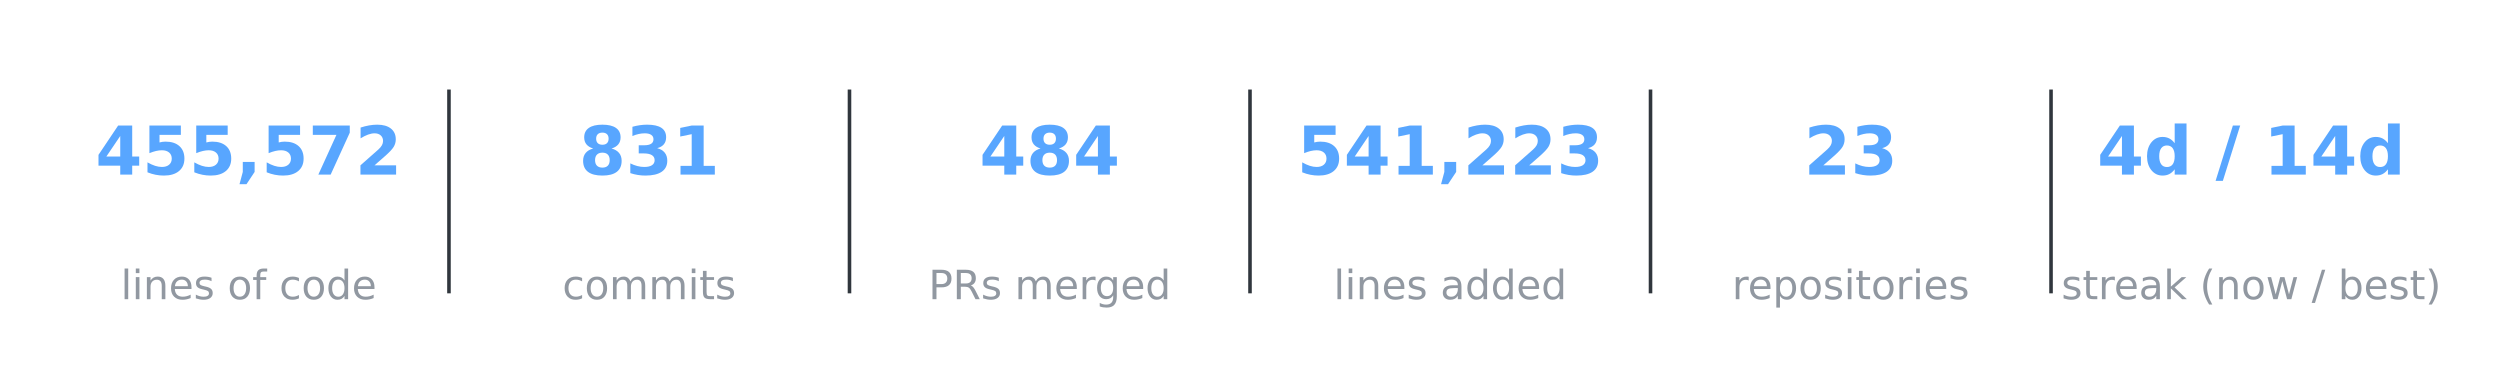
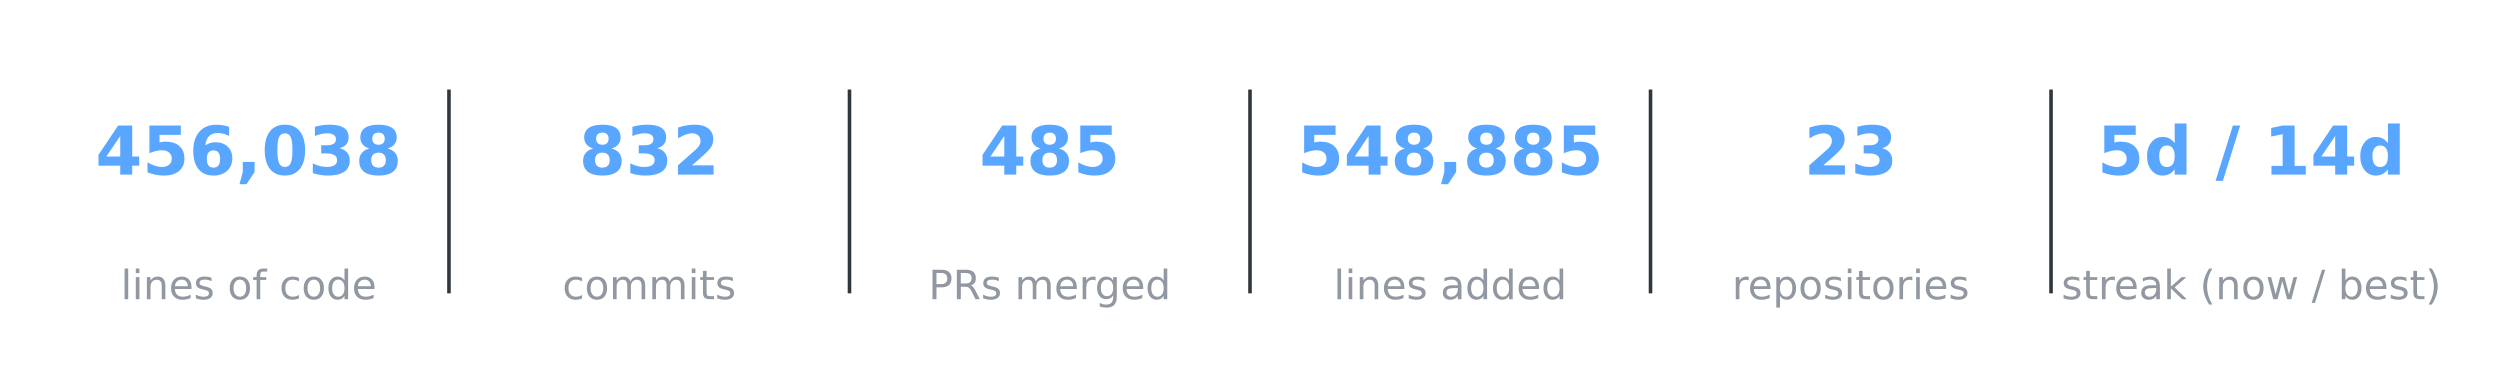
<svg xmlns="http://www.w3.org/2000/svg" xmlns:xlink="http://www.w3.org/1999/xlink" width="557.28pt" height="85.356pt" viewBox="0 0 557.28 85.356" version="1.1">
  <defs>
    <style type="text/css">*{stroke-linejoin: round; stroke-linecap: butt}</style>
  </defs>
  <g id="figure_1">
    <g id="patch_1">
      <path d="M 0 85.356  L 557.28 85.356  L 557.28 -0  L 0 -0  L 0 85.356  z " style="fill: none; opacity: 0" />
    </g>
    <g id="axes_1">
      <g id="line2d_1">
-         <path d="M 100.08 64.993  L 100.08 20.363  " clip-path="url(#pe85da60377)" style="fill: none; stroke: #30363d; stroke-width: 0.8; stroke-linecap: square" />
+         <path d="M 100.08 64.993  L 100.08 20.363  " clip-path="url(#pe4aff4c9ce)" style="fill: none; stroke: #30363d; stroke-width: 0.8; stroke-linecap: square" />
      </g>
      <g id="line2d_2">
-         <path d="M 189.36 64.993  L 189.36 20.363  " clip-path="url(#pe85da60377)" style="fill: none; stroke: #30363d; stroke-width: 0.8; stroke-linecap: square" />
+         <path d="M 189.36 64.993  L 189.36 20.363  " clip-path="url(#pe4aff4c9ce)" style="fill: none; stroke: #30363d; stroke-width: 0.8; stroke-linecap: square" />
      </g>
      <g id="line2d_3">
-         <path d="M 278.64 64.993  L 278.64 20.363  " clip-path="url(#pe85da60377)" style="fill: none; stroke: #30363d; stroke-width: 0.8; stroke-linecap: square" />
+         <path d="M 278.64 64.993  L 278.64 20.363  " clip-path="url(#pe4aff4c9ce)" style="fill: none; stroke: #30363d; stroke-width: 0.8; stroke-linecap: square" />
      </g>
      <g id="line2d_4">
-         <path d="M 367.92 64.993  L 367.92 20.363  " clip-path="url(#pe85da60377)" style="fill: none; stroke: #30363d; stroke-width: 0.8; stroke-linecap: square" />
+         <path d="M 367.92 64.993  L 367.92 20.363  " clip-path="url(#pe4aff4c9ce)" style="fill: none; stroke: #30363d; stroke-width: 0.8; stroke-linecap: square" />
      </g>
      <g id="line2d_5">
-         <path d="M 457.2 64.993  L 457.2 20.363  " clip-path="url(#pe85da60377)" style="fill: none; stroke: #30363d; stroke-width: 0.8; stroke-linecap: square" />
+         <path d="M 457.2 64.993  L 457.2 20.363  " clip-path="url(#pe4aff4c9ce)" style="fill: none; stroke: #30363d; stroke-width: 0.8; stroke-linecap: square" />
      </g>
      <g id="text_1">
        <g style="fill: #58a6ff" transform="translate(21.28102 38.92376) scale(0.15 -0.15)">
          <defs>
            <path id="DejaVuSans-Bold-17" d="M 2356 3675  L 1038 1722  L 2356 1722  L 2356 3675  z M 2156 4666  L 3494 4666  L 3494 1722  L 4159 1722  L 4159 850  L 3494 850  L 3494 0  L 2356 0  L 2356 850  L 288 850  L 288 1881  L 2156 4666  z " transform="scale(0.015625)" />
            <path id="DejaVuSans-Bold-18" d="M 678 4666  L 3669 4666  L 3669 3781  L 1638 3781  L 1638 3059  Q 1775 3097 1914 3117  Q 2053 3138 2203 3138  Q 3056 3138 3531 2711  Q 4006 2284 4006 1522  Q 4006 766 3489 337  Q 2972 -91 2053 -91  Q 1656 -91 1267 -14  Q 878 63 494 219  L 494 1166  Q 875 947 1217 837  Q 1559 728 1863 728  Q 2300 728 2551 942  Q 2803 1156 2803 1522  Q 2803 1891 2551 2103  Q 2300 2316 1863 2316  Q 1603 2316 1309 2248  Q 1016 2181 678 2041  L 678 4666  z " transform="scale(0.015625)" />
+             <path id="DejaVuSans-Bold-19" d="M 2316 2303  Q 2000 2303 1842 2098  Q 1684 1894 1684 1484  Q 1684 1075 1842 870  Q 2000 666 2316 666  Q 2634 666 2792 870  Q 2950 1075 2950 1484  Q 2950 1894 2792 2098  Q 2634 2303 2316 2303  z M 3803 4544  L 3803 3681  Q 3506 3822 3243 3889  Q 2981 3956 2731 3956  Q 2194 3956 1894 3657  Q 1594 3359 1544 2772  Q 1750 2925 1990 3001  Q 2231 3078 2516 3078  Q 3231 3078 3670 2659  Q 4109 2241 4109 1563  Q 4109 813 3618 361  Q 3128 -91 2303 -91  Q 1394 -91 895 523  Q 397 1138 397 2266  Q 397 3422 980 4083  Q 1563 4744 2578 4744  Q 2900 4744 3203 4694  Q 3506 4644 3803 4544  z " transform="scale(0.015625)" />
            <path id="DejaVuSans-Bold-f" d="M 653 1209  L 1778 1209  L 1778 256  L 1006 -909  L 341 -909  L 653 256  L 653 1209  z " transform="scale(0.015625)" />
-             <path id="DejaVuSans-Bold-1a" d="M 428 4666  L 3944 4666  L 3944 3988  L 2125 0  L 953 0  L 2675 3781  L 428 3781  L 428 4666  z " transform="scale(0.015625)" />
-             <path id="DejaVuSans-Bold-15" d="M 1844 884  L 3897 884  L 3897 0  L 506 0  L 506 884  L 2209 2388  Q 2438 2594 2547 2791  Q 2656 2988 2656 3200  Q 2656 3528 2436 3728  Q 2216 3928 1850 3928  Q 1569 3928 1234 3808  Q 900 3688 519 3450  L 519 4475  Q 925 4609 1322 4679  Q 1719 4750 2100 4750  Q 2938 4750 3402 4381  Q 3866 4013 3866 3353  Q 3866 2972 3669 2642  Q 3472 2313 2841 1759  L 1844 884  z " transform="scale(0.015625)" />
+             <path id="DejaVuSans-Bold-13" d="M 2944 2338  Q 2944 3213 2780 3570  Q 2616 3928 2228 3928  Q 1841 3928 1675 3570  Q 1509 3213 1509 2338  Q 1509 1453 1675 1090  Q 1841 728 2228 728  Q 2613 728 2778 1090  Q 2944 1453 2944 2338  z M 4147 2328  Q 4147 1169 3647 539  Q 3147 -91 2228 -91  Q 1306 -91 806 539  Q 306 1169 306 2328  Q 306 3491 806 4120  Q 1306 4750 2228 4750  Q 3147 4750 3647 4120  Q 4147 3491 4147 2328  z " transform="scale(0.015625)" />
+             <path id="DejaVuSans-Bold-16" d="M 2981 2516  Q 3453 2394 3698 2092  Q 3944 1791 3944 1325  Q 3944 631 3412 270  Q 2881 -91 1863 -91  Q 1503 -91 1142 -33  Q 781 25 428 141  L 428 1069  Q 766 900 1098 814  Q 1431 728 1753 728  Q 2231 728 2486 893  Q 2741 1059 2741 1369  Q 2741 1688 2480 1852  Q 2219 2016 1709 2016  L 1228 2016  L 1228 2791  L 1734 2791  Q 2188 2791 2409 2933  Q 2631 3075 2631 3366  Q 2631 3634 2415 3781  Q 2200 3928 1806 3928  Q 1516 3928 1219 3862  Q 922 3797 628 3669  L 628 4550  Q 984 4650 1334 4700  Q 1684 4750 2022 4750  Q 2931 4750 3382 4451  Q 3834 4153 3834 3553  Q 3834 3144 3618 2883  Q 3403 2622 2981 2516  z " transform="scale(0.015625)" />
+             <path id="DejaVuSans-Bold-1b" d="M 2228 2088  Q 1891 2088 1709 1903  Q 1528 1719 1528 1375  Q 1528 1031 1709 848  Q 1891 666 2228 666  Q 2563 666 2741 848  Q 2919 1031 2919 1375  Q 2919 1722 2741 1905  Q 2563 2088 2228 2088  z M 1350 2484  Q 925 2613 709 2878  Q 494 3144 494 3541  Q 494 4131 934 4440  Q 1375 4750 2228 4750  Q 3075 4750 3515 4442  Q 3956 4134 3956 3541  Q 3956 3144 3739 2878  Q 3522 2613 3097 2484  Q 3572 2353 3814 2058  Q 4056 1763 4056 1313  Q 4056 619 3595 264  Q 3134 -91 2228 -91  Q 1319 -91 855 264  Q 391 619 391 1313  Q 391 1763 633 2058  Q 875 2353 1350 2484  z M 1631 3419  Q 1631 3141 1786 2991  Q 1941 2841 2228 2841  Q 2509 2841 2662 2991  Q 2816 3141 2816 3419  Q 2816 3697 2662 3845  Q 2509 3994 2228 3994  Q 1941 3994 1786 3844  Q 1631 3694 1631 3419  z " transform="scale(0.015625)" />
          </defs>
          <use xlink:href="#DejaVuSans-Bold-17" />
          <use xlink:href="#DejaVuSans-Bold-18" transform="translate(69.57812 0)" />
-           <use xlink:href="#DejaVuSans-Bold-18" transform="translate(139.1562 0)" />
+           <use xlink:href="#DejaVuSans-Bold-19" transform="translate(139.1562 0)" />
          <use xlink:href="#DejaVuSans-Bold-f" transform="translate(208.7344 0)" />
-           <use xlink:href="#DejaVuSans-Bold-18" transform="translate(246.7188 0)" />
-           <use xlink:href="#DejaVuSans-Bold-1a" transform="translate(316.2969 0)" />
-           <use xlink:href="#DejaVuSans-Bold-15" transform="translate(385.875 0)" />
+           <use xlink:href="#DejaVuSans-Bold-13" transform="translate(246.7188 0)" />
+           <use xlink:href="#DejaVuSans-Bold-16" transform="translate(316.2969 0)" />
+           <use xlink:href="#DejaVuSans-Bold-1b" transform="translate(385.875 0)" />
        </g>
      </g>
      <g id="text_2">
        <g style="fill: #9198a1" transform="translate(26.92336 66.69328) scale(0.09 -0.09)">
          <defs>
            <path id="DejaVuSans-4f" d="M 603 4863  L 1178 4863  L 1178 0  L 603 0  L 603 4863  z " transform="scale(0.015625)" />
            <path id="DejaVuSans-4c" d="M 603 3500  L 1178 3500  L 1178 0  L 603 0  L 603 3500  z M 603 4863  L 1178 4863  L 1178 4134  L 603 4134  L 603 4863  z " transform="scale(0.015625)" />
            <path id="DejaVuSans-51" d="M 3513 2113  L 3513 0  L 2938 0  L 2938 2094  Q 2938 2591 2744 2837  Q 2550 3084 2163 3084  Q 1697 3084 1428 2787  Q 1159 2491 1159 1978  L 1159 0  L 581 0  L 581 3500  L 1159 3500  L 1159 2956  Q 1366 3272 1645 3428  Q 1925 3584 2291 3584  Q 2894 3584 3203 3211  Q 3513 2838 3513 2113  z " transform="scale(0.015625)" />
            <path id="DejaVuSans-48" d="M 3597 1894  L 3597 1613  L 953 1613  Q 991 1019 1311 708  Q 1631 397 2203 397  Q 2534 397 2845 478  Q 3156 559 3463 722  L 3463 178  Q 3153 47 2828 -22  Q 2503 -91 2169 -91  Q 1331 -91 842 396  Q 353 884 353 1716  Q 353 2575 817 3079  Q 1281 3584 2069 3584  Q 2775 3584 3186 3129  Q 3597 2675 3597 1894  z M 3022 2063  Q 3016 2534 2758 2815  Q 2500 3097 2075 3097  Q 1594 3097 1305 2825  Q 1016 2553 972 2059  L 3022 2063  z " transform="scale(0.015625)" />
            <path id="DejaVuSans-56" d="M 2834 3397  L 2834 2853  Q 2591 2978 2328 3040  Q 2066 3103 1784 3103  Q 1356 3103 1142 2972  Q 928 2841 928 2578  Q 928 2378 1081 2264  Q 1234 2150 1697 2047  L 1894 2003  Q 2506 1872 2764 1633  Q 3022 1394 3022 966  Q 3022 478 2636 193  Q 2250 -91 1575 -91  Q 1294 -91 989 -36  Q 684 19 347 128  L 347 722  Q 666 556 975 473  Q 1284 391 1588 391  Q 1994 391 2212 530  Q 2431 669 2431 922  Q 2431 1156 2273 1281  Q 2116 1406 1581 1522  L 1381 1569  Q 847 1681 609 1914  Q 372 2147 372 2553  Q 372 3047 722 3315  Q 1072 3584 1716 3584  Q 2034 3584 2315 3537  Q 2597 3491 2834 3397  z " transform="scale(0.015625)" />
            <path id="DejaVuSans-3" transform="scale(0.015625)" />
            <path id="DejaVuSans-52" d="M 1959 3097  Q 1497 3097 1228 2736  Q 959 2375 959 1747  Q 959 1119 1226 758  Q 1494 397 1959 397  Q 2419 397 2687 759  Q 2956 1122 2956 1747  Q 2956 2369 2687 2733  Q 2419 3097 1959 3097  z M 1959 3584  Q 2709 3584 3137 3096  Q 3566 2609 3566 1747  Q 3566 888 3137 398  Q 2709 -91 1959 -91  Q 1206 -91 779 398  Q 353 888 353 1747  Q 353 2609 779 3096  Q 1206 3584 1959 3584  z " transform="scale(0.015625)" />
            <path id="DejaVuSans-49" d="M 2375 4863  L 2375 4384  L 1825 4384  Q 1516 4384 1395 4259  Q 1275 4134 1275 3809  L 1275 3500  L 2222 3500  L 2222 3053  L 1275 3053  L 1275 0  L 697 0  L 697 3053  L 147 3053  L 147 3500  L 697 3500  L 697 3744  Q 697 4328 969 4595  Q 1241 4863 1831 4863  L 2375 4863  z " transform="scale(0.015625)" />
            <path id="DejaVuSans-46" d="M 3122 3366  L 3122 2828  Q 2878 2963 2633 3030  Q 2388 3097 2138 3097  Q 1578 3097 1268 2742  Q 959 2388 959 1747  Q 959 1106 1268 751  Q 1578 397 2138 397  Q 2388 397 2633 464  Q 2878 531 3122 666  L 3122 134  Q 2881 22 2623 -34  Q 2366 -91 2075 -91  Q 1284 -91 818 406  Q 353 903 353 1747  Q 353 2603 823 3093  Q 1294 3584 2113 3584  Q 2378 3584 2631 3529  Q 2884 3475 3122 3366  z " transform="scale(0.015625)" />
            <path id="DejaVuSans-47" d="M 2906 2969  L 2906 4863  L 3481 4863  L 3481 0  L 2906 0  L 2906 525  Q 2725 213 2448 61  Q 2172 -91 1784 -91  Q 1150 -91 751 415  Q 353 922 353 1747  Q 353 2572 751 3078  Q 1150 3584 1784 3584  Q 2172 3584 2448 3432  Q 2725 3281 2906 2969  z M 947 1747  Q 947 1113 1208 752  Q 1469 391 1925 391  Q 2381 391 2643 752  Q 2906 1113 2906 1747  Q 2906 2381 2643 2742  Q 2381 3103 1925 3103  Q 1469 3103 1208 2742  Q 947 2381 947 1747  z " transform="scale(0.015625)" />
          </defs>
          <use xlink:href="#DejaVuSans-4f" />
          <use xlink:href="#DejaVuSans-4c" transform="translate(27.78125 0)" />
          <use xlink:href="#DejaVuSans-51" transform="translate(55.5625 0)" />
          <use xlink:href="#DejaVuSans-48" transform="translate(118.9375 0)" />
          <use xlink:href="#DejaVuSans-56" transform="translate(180.4688 0)" />
          <use xlink:href="#DejaVuSans-3" transform="translate(232.5625 0)" />
          <use xlink:href="#DejaVuSans-52" transform="translate(264.3438 0)" />
          <use xlink:href="#DejaVuSans-49" transform="translate(325.5312 0)" />
          <use xlink:href="#DejaVuSans-3" transform="translate(360.7344 0)" />
          <use xlink:href="#DejaVuSans-46" transform="translate(392.5156 0)" />
          <use xlink:href="#DejaVuSans-52" transform="translate(447.5 0)" />
          <use xlink:href="#DejaVuSans-47" transform="translate(508.6875 0)" />
          <use xlink:href="#DejaVuSans-48" transform="translate(572.1719 0)" />
        </g>
      </g>
      <g id="text_3">
        <g style="fill: #58a6ff" transform="translate(129.0649 38.92376) scale(0.15 -0.15)">
          <defs>
-             <path id="DejaVuSans-Bold-1b" d="M 2228 2088  Q 1891 2088 1709 1903  Q 1528 1719 1528 1375  Q 1528 1031 1709 848  Q 1891 666 2228 666  Q 2563 666 2741 848  Q 2919 1031 2919 1375  Q 2919 1722 2741 1905  Q 2563 2088 2228 2088  z M 1350 2484  Q 925 2613 709 2878  Q 494 3144 494 3541  Q 494 4131 934 4440  Q 1375 4750 2228 4750  Q 3075 4750 3515 4442  Q 3956 4134 3956 3541  Q 3956 3144 3739 2878  Q 3522 2613 3097 2484  Q 3572 2353 3814 2058  Q 4056 1763 4056 1313  Q 4056 619 3595 264  Q 3134 -91 2228 -91  Q 1319 -91 855 264  Q 391 619 391 1313  Q 391 1763 633 2058  Q 875 2353 1350 2484  z M 1631 3419  Q 1631 3141 1786 2991  Q 1941 2841 2228 2841  Q 2509 2841 2662 2991  Q 2816 3141 2816 3419  Q 2816 3697 2662 3845  Q 2509 3994 2228 3994  Q 1941 3994 1786 3844  Q 1631 3694 1631 3419  z " transform="scale(0.015625)" />
-             <path id="DejaVuSans-Bold-16" d="M 2981 2516  Q 3453 2394 3698 2092  Q 3944 1791 3944 1325  Q 3944 631 3412 270  Q 2881 -91 1863 -91  Q 1503 -91 1142 -33  Q 781 25 428 141  L 428 1069  Q 766 900 1098 814  Q 1431 728 1753 728  Q 2231 728 2486 893  Q 2741 1059 2741 1369  Q 2741 1688 2480 1852  Q 2219 2016 1709 2016  L 1228 2016  L 1228 2791  L 1734 2791  Q 2188 2791 2409 2933  Q 2631 3075 2631 3366  Q 2631 3634 2415 3781  Q 2200 3928 1806 3928  Q 1516 3928 1219 3862  Q 922 3797 628 3669  L 628 4550  Q 984 4650 1334 4700  Q 1684 4750 2022 4750  Q 2931 4750 3382 4451  Q 3834 4153 3834 3553  Q 3834 3144 3618 2883  Q 3403 2622 2981 2516  z " transform="scale(0.015625)" />
-             <path id="DejaVuSans-Bold-14" d="M 750 831  L 1813 831  L 1813 3847  L 722 3622  L 722 4441  L 1806 4666  L 2950 4666  L 2950 831  L 4013 831  L 4013 0  L 750 0  L 750 831  z " transform="scale(0.015625)" />
+             <path id="DejaVuSans-Bold-15" d="M 1844 884  L 3897 884  L 3897 0  L 506 0  L 506 884  L 2209 2388  Q 2438 2594 2547 2791  Q 2656 2988 2656 3200  Q 2656 3528 2436 3728  Q 2216 3928 1850 3928  Q 1569 3928 1234 3808  Q 900 3688 519 3450  L 519 4475  Q 925 4609 1322 4679  Q 1719 4750 2100 4750  Q 2938 4750 3402 4381  Q 3866 4013 3866 3353  Q 3866 2972 3669 2642  Q 3472 2313 2841 1759  L 1844 884  z " transform="scale(0.015625)" />
          </defs>
          <use xlink:href="#DejaVuSans-Bold-1b" />
          <use xlink:href="#DejaVuSans-Bold-16" transform="translate(69.57812 0)" />
-           <use xlink:href="#DejaVuSans-Bold-14" transform="translate(139.1562 0)" />
+           <use xlink:href="#DejaVuSans-Bold-15" transform="translate(139.1562 0)" />
        </g>
      </g>
      <g id="text_4">
        <g style="fill: #9198a1" transform="translate(125.3672 66.69328) scale(0.09 -0.09)">
          <defs>
            <path id="DejaVuSans-50" d="M 3328 2828  Q 3544 3216 3844 3400  Q 4144 3584 4550 3584  Q 5097 3584 5394 3201  Q 5691 2819 5691 2113  L 5691 0  L 5113 0  L 5113 2094  Q 5113 2597 4934 2840  Q 4756 3084 4391 3084  Q 3944 3084 3684 2787  Q 3425 2491 3425 1978  L 3425 0  L 2847 0  L 2847 2094  Q 2847 2600 2669 2842  Q 2491 3084 2119 3084  Q 1678 3084 1418 2786  Q 1159 2488 1159 1978  L 1159 0  L 581 0  L 581 3500  L 1159 3500  L 1159 2956  Q 1356 3278 1631 3431  Q 1906 3584 2284 3584  Q 2666 3584 2933 3390  Q 3200 3197 3328 2828  z " transform="scale(0.015625)" />
            <path id="DejaVuSans-57" d="M 1172 4494  L 1172 3500  L 2356 3500  L 2356 3053  L 1172 3053  L 1172 1153  Q 1172 725 1289 603  Q 1406 481 1766 481  L 2356 481  L 2356 0  L 1766 0  Q 1100 0 847 248  Q 594 497 594 1153  L 594 3053  L 172 3053  L 172 3500  L 594 3500  L 594 4494  L 1172 4494  z " transform="scale(0.015625)" />
          </defs>
          <use xlink:href="#DejaVuSans-46" />
          <use xlink:href="#DejaVuSans-52" transform="translate(54.98438 0)" />
          <use xlink:href="#DejaVuSans-50" transform="translate(116.1719 0)" />
          <use xlink:href="#DejaVuSans-50" transform="translate(213.5781 0)" />
          <use xlink:href="#DejaVuSans-4c" transform="translate(310.9844 0)" />
          <use xlink:href="#DejaVuSans-57" transform="translate(338.7656 0)" />
          <use xlink:href="#DejaVuSans-56" transform="translate(377.9688 0)" />
        </g>
      </g>
      <g id="text_5">
        <g style="fill: #58a6ff" transform="translate(218.3449 38.92376) scale(0.15 -0.15)">
          <use xlink:href="#DejaVuSans-Bold-17" />
          <use xlink:href="#DejaVuSans-Bold-1b" transform="translate(69.57812 0)" />
-           <use xlink:href="#DejaVuSans-Bold-17" transform="translate(139.1562 0)" />
+           <use xlink:href="#DejaVuSans-Bold-18" transform="translate(139.1562 0)" />
        </g>
      </g>
      <g id="text_6">
        <g style="fill: #9198a1" transform="translate(206.9796 66.69328) scale(0.09 -0.09)">
          <defs>
            <path id="DejaVuSans-33" d="M 1259 4147  L 1259 2394  L 2053 2394  Q 2494 2394 2734 2622  Q 2975 2850 2975 3272  Q 2975 3691 2734 3919  Q 2494 4147 2053 4147  L 1259 4147  z M 628 4666  L 2053 4666  Q 2838 4666 3239 4311  Q 3641 3956 3641 3272  Q 3641 2581 3239 2228  Q 2838 1875 2053 1875  L 1259 1875  L 1259 0  L 628 0  L 628 4666  z " transform="scale(0.015625)" />
            <path id="DejaVuSans-35" d="M 2841 2188  Q 3044 2119 3236 1894  Q 3428 1669 3622 1275  L 4263 0  L 3584 0  L 2988 1197  Q 2756 1666 2539 1819  Q 2322 1972 1947 1972  L 1259 1972  L 1259 0  L 628 0  L 628 4666  L 2053 4666  Q 2853 4666 3247 4331  Q 3641 3997 3641 3322  Q 3641 2881 3436 2590  Q 3231 2300 2841 2188  z M 1259 4147  L 1259 2491  L 2053 2491  Q 2509 2491 2742 2702  Q 2975 2913 2975 3322  Q 2975 3731 2742 3939  Q 2509 4147 2053 4147  L 1259 4147  z " transform="scale(0.015625)" />
            <path id="DejaVuSans-55" d="M 2631 2963  Q 2534 3019 2420 3045  Q 2306 3072 2169 3072  Q 1681 3072 1420 2755  Q 1159 2438 1159 1844  L 1159 0  L 581 0  L 581 3500  L 1159 3500  L 1159 2956  Q 1341 3275 1631 3429  Q 1922 3584 2338 3584  Q 2397 3584 2469 3576  Q 2541 3569 2628 3553  L 2631 2963  z " transform="scale(0.015625)" />
            <path id="DejaVuSans-4a" d="M 2906 1791  Q 2906 2416 2648 2759  Q 2391 3103 1925 3103  Q 1463 3103 1205 2759  Q 947 2416 947 1791  Q 947 1169 1205 825  Q 1463 481 1925 481  Q 2391 481 2648 825  Q 2906 1169 2906 1791  z M 3481 434  Q 3481 -459 3084 -895  Q 2688 -1331 1869 -1331  Q 1566 -1331 1297 -1286  Q 1028 -1241 775 -1147  L 775 -588  Q 1028 -725 1275 -790  Q 1522 -856 1778 -856  Q 2344 -856 2625 -561  Q 2906 -266 2906 331  L 2906 616  Q 2728 306 2450 153  Q 2172 0 1784 0  Q 1141 0 747 490  Q 353 981 353 1791  Q 353 2603 747 3093  Q 1141 3584 1784 3584  Q 2172 3584 2450 3431  Q 2728 3278 2906 2969  L 2906 3500  L 3481 3500  L 3481 434  z " transform="scale(0.015625)" />
          </defs>
          <use xlink:href="#DejaVuSans-33" />
          <use xlink:href="#DejaVuSans-35" transform="translate(60.29688 0)" />
          <use xlink:href="#DejaVuSans-56" transform="translate(129.7812 0)" />
          <use xlink:href="#DejaVuSans-3" transform="translate(181.875 0)" />
          <use xlink:href="#DejaVuSans-50" transform="translate(213.6562 0)" />
          <use xlink:href="#DejaVuSans-48" transform="translate(311.0625 0)" />
          <use xlink:href="#DejaVuSans-55" transform="translate(372.5938 0)" />
          <use xlink:href="#DejaVuSans-4a" transform="translate(411.9531 0)" />
          <use xlink:href="#DejaVuSans-48" transform="translate(475.4375 0)" />
          <use xlink:href="#DejaVuSans-47" transform="translate(536.9688 0)" />
        </g>
      </g>
      <g id="text_7">
        <g style="fill: #58a6ff" transform="translate(289.121 38.92376) scale(0.15 -0.15)">
          <use xlink:href="#DejaVuSans-Bold-18" />
          <use xlink:href="#DejaVuSans-Bold-17" transform="translate(69.57812 0)" />
-           <use xlink:href="#DejaVuSans-Bold-14" transform="translate(139.1562 0)" />
+           <use xlink:href="#DejaVuSans-Bold-1b" transform="translate(139.1562 0)" />
          <use xlink:href="#DejaVuSans-Bold-f" transform="translate(208.7344 0)" />
-           <use xlink:href="#DejaVuSans-Bold-15" transform="translate(246.7188 0)" />
-           <use xlink:href="#DejaVuSans-Bold-15" transform="translate(316.2969 0)" />
-           <use xlink:href="#DejaVuSans-Bold-16" transform="translate(385.875 0)" />
+           <use xlink:href="#DejaVuSans-Bold-1b" transform="translate(246.7188 0)" />
+           <use xlink:href="#DejaVuSans-Bold-1b" transform="translate(316.2969 0)" />
+           <use xlink:href="#DejaVuSans-Bold-18" transform="translate(385.875 0)" />
        </g>
      </g>
      <g id="text_8">
        <g style="fill: #9198a1" transform="translate(297.2876 66.69328) scale(0.09 -0.09)">
          <defs>
            <path id="DejaVuSans-44" d="M 2194 1759  Q 1497 1759 1228 1600  Q 959 1441 959 1056  Q 959 750 1161 570  Q 1363 391 1709 391  Q 2188 391 2477 730  Q 2766 1069 2766 1631  L 2766 1759  L 2194 1759  z M 3341 1997  L 3341 0  L 2766 0  L 2766 531  Q 2569 213 2275 61  Q 1981 -91 1556 -91  Q 1019 -91 701 211  Q 384 513 384 1019  Q 384 1609 779 1909  Q 1175 2209 1959 2209  L 2766 2209  L 2766 2266  Q 2766 2663 2505 2880  Q 2244 3097 1772 3097  Q 1472 3097 1187 3025  Q 903 2953 641 2809  L 641 3341  Q 956 3463 1253 3523  Q 1550 3584 1831 3584  Q 2591 3584 2966 3190  Q 3341 2797 3341 1997  z " transform="scale(0.015625)" />
          </defs>
          <use xlink:href="#DejaVuSans-4f" />
          <use xlink:href="#DejaVuSans-4c" transform="translate(27.78125 0)" />
          <use xlink:href="#DejaVuSans-51" transform="translate(55.5625 0)" />
          <use xlink:href="#DejaVuSans-48" transform="translate(118.9375 0)" />
          <use xlink:href="#DejaVuSans-56" transform="translate(180.4688 0)" />
          <use xlink:href="#DejaVuSans-3" transform="translate(232.5625 0)" />
          <use xlink:href="#DejaVuSans-44" transform="translate(264.3438 0)" />
          <use xlink:href="#DejaVuSans-47" transform="translate(325.625 0)" />
          <use xlink:href="#DejaVuSans-47" transform="translate(389.1094 0)" />
          <use xlink:href="#DejaVuSans-48" transform="translate(452.5938 0)" />
          <use xlink:href="#DejaVuSans-47" transform="translate(514.125 0)" />
        </g>
      </g>
      <g id="text_9">
        <g style="fill: #58a6ff" transform="translate(402.1233 38.92376) scale(0.15 -0.15)">
          <use xlink:href="#DejaVuSans-Bold-15" />
          <use xlink:href="#DejaVuSans-Bold-16" transform="translate(69.57812 0)" />
        </g>
      </g>
      <g id="text_10">
        <g style="fill: #9198a1" transform="translate(386.1049 66.69328) scale(0.09 -0.09)">
          <defs>
            <path id="DejaVuSans-53" d="M 1159 525  L 1159 -1331  L 581 -1331  L 581 3500  L 1159 3500  L 1159 2969  Q 1341 3281 1617 3432  Q 1894 3584 2278 3584  Q 2916 3584 3314 3078  Q 3713 2572 3713 1747  Q 3713 922 3314 415  Q 2916 -91 2278 -91  Q 1894 -91 1617 61  Q 1341 213 1159 525  z M 3116 1747  Q 3116 2381 2855 2742  Q 2594 3103 2138 3103  Q 1681 3103 1420 2742  Q 1159 2381 1159 1747  Q 1159 1113 1420 752  Q 1681 391 2138 391  Q 2594 391 2855 752  Q 3116 1113 3116 1747  z " transform="scale(0.015625)" />
          </defs>
          <use xlink:href="#DejaVuSans-55" />
          <use xlink:href="#DejaVuSans-48" transform="translate(38.90625 0)" />
          <use xlink:href="#DejaVuSans-53" transform="translate(100.4375 0)" />
          <use xlink:href="#DejaVuSans-52" transform="translate(163.9219 0)" />
          <use xlink:href="#DejaVuSans-56" transform="translate(225.1094 0)" />
          <use xlink:href="#DejaVuSans-4c" transform="translate(277.2031 0)" />
          <use xlink:href="#DejaVuSans-57" transform="translate(304.9844 0)" />
          <use xlink:href="#DejaVuSans-52" transform="translate(344.1875 0)" />
          <use xlink:href="#DejaVuSans-55" transform="translate(405.375 0)" />
          <use xlink:href="#DejaVuSans-4c" transform="translate(446.4844 0)" />
          <use xlink:href="#DejaVuSans-48" transform="translate(474.2656 0)" />
          <use xlink:href="#DejaVuSans-56" transform="translate(535.7969 0)" />
        </g>
      </g>
      <g id="text_11">
        <g style="fill: #58a6ff" transform="translate(467.4865 38.92435) scale(0.15 -0.15)">
          <defs>
            <path id="DejaVuSans-Bold-47" d="M 2919 2988  L 2919 4863  L 4044 4863  L 4044 0  L 2919 0  L 2919 506  Q 2688 197 2409 53  Q 2131 -91 1766 -91  Q 1119 -91 703 423  Q 288 938 288 1747  Q 288 2556 703 3070  Q 1119 3584 1766 3584  Q 2128 3584 2408 3439  Q 2688 3294 2919 2988  z M 2181 722  Q 2541 722 2730 984  Q 2919 1247 2919 1747  Q 2919 2247 2730 2509  Q 2541 2772 2181 2772  Q 1825 2772 1636 2509  Q 1447 2247 1447 1747  Q 1447 1247 1636 984  Q 1825 722 2181 722  z " transform="scale(0.015625)" />
            <path id="DejaVuSans-Bold-3" transform="scale(0.015625)" />
            <path id="DejaVuSans-Bold-12" d="M 1644 4666  L 2338 4666  L 691 -594  L 0 -594  L 1644 4666  z " transform="scale(0.015625)" />
-           </defs>
-           <use xlink:href="#DejaVuSans-Bold-17" />
+             <path id="DejaVuSans-Bold-14" d="M 750 831  L 1813 831  L 1813 3847  L 722 3622  L 722 4441  L 1806 4666  L 2950 4666  L 2950 831  L 4013 831  L 4013 0  L 750 0  L 750 831  z " transform="scale(0.015625)" />
+           </defs>
+           <use xlink:href="#DejaVuSans-Bold-18" />
          <use xlink:href="#DejaVuSans-Bold-47" transform="translate(69.57812 0)" />
          <use xlink:href="#DejaVuSans-Bold-3" transform="translate(141.1562 0)" />
          <use xlink:href="#DejaVuSans-Bold-12" transform="translate(175.9688 0)" />
          <use xlink:href="#DejaVuSans-Bold-3" transform="translate(212.5 0)" />
          <use xlink:href="#DejaVuSans-Bold-14" transform="translate(247.3125 0)" />
          <use xlink:href="#DejaVuSans-Bold-17" transform="translate(316.8906 0)" />
          <use xlink:href="#DejaVuSans-Bold-47" transform="translate(386.4688 0)" />
        </g>
      </g>
      <g id="text_12">
        <g style="fill: #9198a1" transform="translate(459.5112 66.69328) scale(0.09 -0.09)">
          <defs>
            <path id="DejaVuSans-4e" d="M 581 4863  L 1159 4863  L 1159 1991  L 2875 3500  L 3609 3500  L 1753 1863  L 3688 0  L 2938 0  L 1159 1709  L 1159 0  L 581 0  L 581 4863  z " transform="scale(0.015625)" />
            <path id="DejaVuSans-b" d="M 1984 4856  Q 1566 4138 1362 3434  Q 1159 2731 1159 2009  Q 1159 1288 1364 580  Q 1569 -128 1984 -844  L 1484 -844  Q 1016 -109 783 600  Q 550 1309 550 2009  Q 550 2706 781 3412  Q 1013 4119 1484 4856  L 1984 4856  z " transform="scale(0.015625)" />
            <path id="DejaVuSans-5a" d="M 269 3500  L 844 3500  L 1563 769  L 2278 3500  L 2956 3500  L 3675 769  L 4391 3500  L 4966 3500  L 4050 0  L 3372 0  L 2619 2869  L 1863 0  L 1184 0  L 269 3500  z " transform="scale(0.015625)" />
            <path id="DejaVuSans-12" d="M 1625 4666  L 2156 4666  L 531 -594  L 0 -594  L 1625 4666  z " transform="scale(0.015625)" />
            <path id="DejaVuSans-45" d="M 3116 1747  Q 3116 2381 2855 2742  Q 2594 3103 2138 3103  Q 1681 3103 1420 2742  Q 1159 2381 1159 1747  Q 1159 1113 1420 752  Q 1681 391 2138 391  Q 2594 391 2855 752  Q 3116 1113 3116 1747  z M 1159 2969  Q 1341 3281 1617 3432  Q 1894 3584 2278 3584  Q 2916 3584 3314 3078  Q 3713 2572 3713 1747  Q 3713 922 3314 415  Q 2916 -91 2278 -91  Q 1894 -91 1617 61  Q 1341 213 1159 525  L 1159 0  L 581 0  L 581 4863  L 1159 4863  L 1159 2969  z " transform="scale(0.015625)" />
            <path id="DejaVuSans-c" d="M 513 4856  L 1013 4856  Q 1481 4119 1714 3412  Q 1947 2706 1947 2009  Q 1947 1309 1714 600  Q 1481 -109 1013 -844  L 513 -844  Q 928 -128 1133 580  Q 1338 1288 1338 2009  Q 1338 2731 1133 3434  Q 928 4138 513 4856  z " transform="scale(0.015625)" />
          </defs>
          <use xlink:href="#DejaVuSans-56" />
          <use xlink:href="#DejaVuSans-57" transform="translate(52.09375 0)" />
          <use xlink:href="#DejaVuSans-55" transform="translate(91.29688 0)" />
          <use xlink:href="#DejaVuSans-48" transform="translate(130.2031 0)" />
          <use xlink:href="#DejaVuSans-44" transform="translate(191.7344 0)" />
          <use xlink:href="#DejaVuSans-4e" transform="translate(253.0156 0)" />
          <use xlink:href="#DejaVuSans-3" transform="translate(310.9219 0)" />
          <use xlink:href="#DejaVuSans-b" transform="translate(342.7031 0)" />
          <use xlink:href="#DejaVuSans-51" transform="translate(381.7188 0)" />
          <use xlink:href="#DejaVuSans-52" transform="translate(445.0938 0)" />
          <use xlink:href="#DejaVuSans-5a" transform="translate(506.2812 0)" />
          <use xlink:href="#DejaVuSans-3" transform="translate(588.0625 0)" />
          <use xlink:href="#DejaVuSans-12" transform="translate(619.8438 0)" />
          <use xlink:href="#DejaVuSans-3" transform="translate(653.5312 0)" />
          <use xlink:href="#DejaVuSans-45" transform="translate(685.3125 0)" />
          <use xlink:href="#DejaVuSans-48" transform="translate(748.7969 0)" />
          <use xlink:href="#DejaVuSans-56" transform="translate(810.3281 0)" />
          <use xlink:href="#DejaVuSans-57" transform="translate(862.4219 0)" />
          <use xlink:href="#DejaVuSans-c" transform="translate(901.625 0)" />
        </g>
      </g>
    </g>
  </g>
  <defs>
-     <clipPath id="pe85da60377">
+     <clipPath id="pe4aff4c9ce">
      <rect x="10.8" y="10.8" width="535.68" height="63.756" />
    </clipPath>
  </defs>
</svg>
